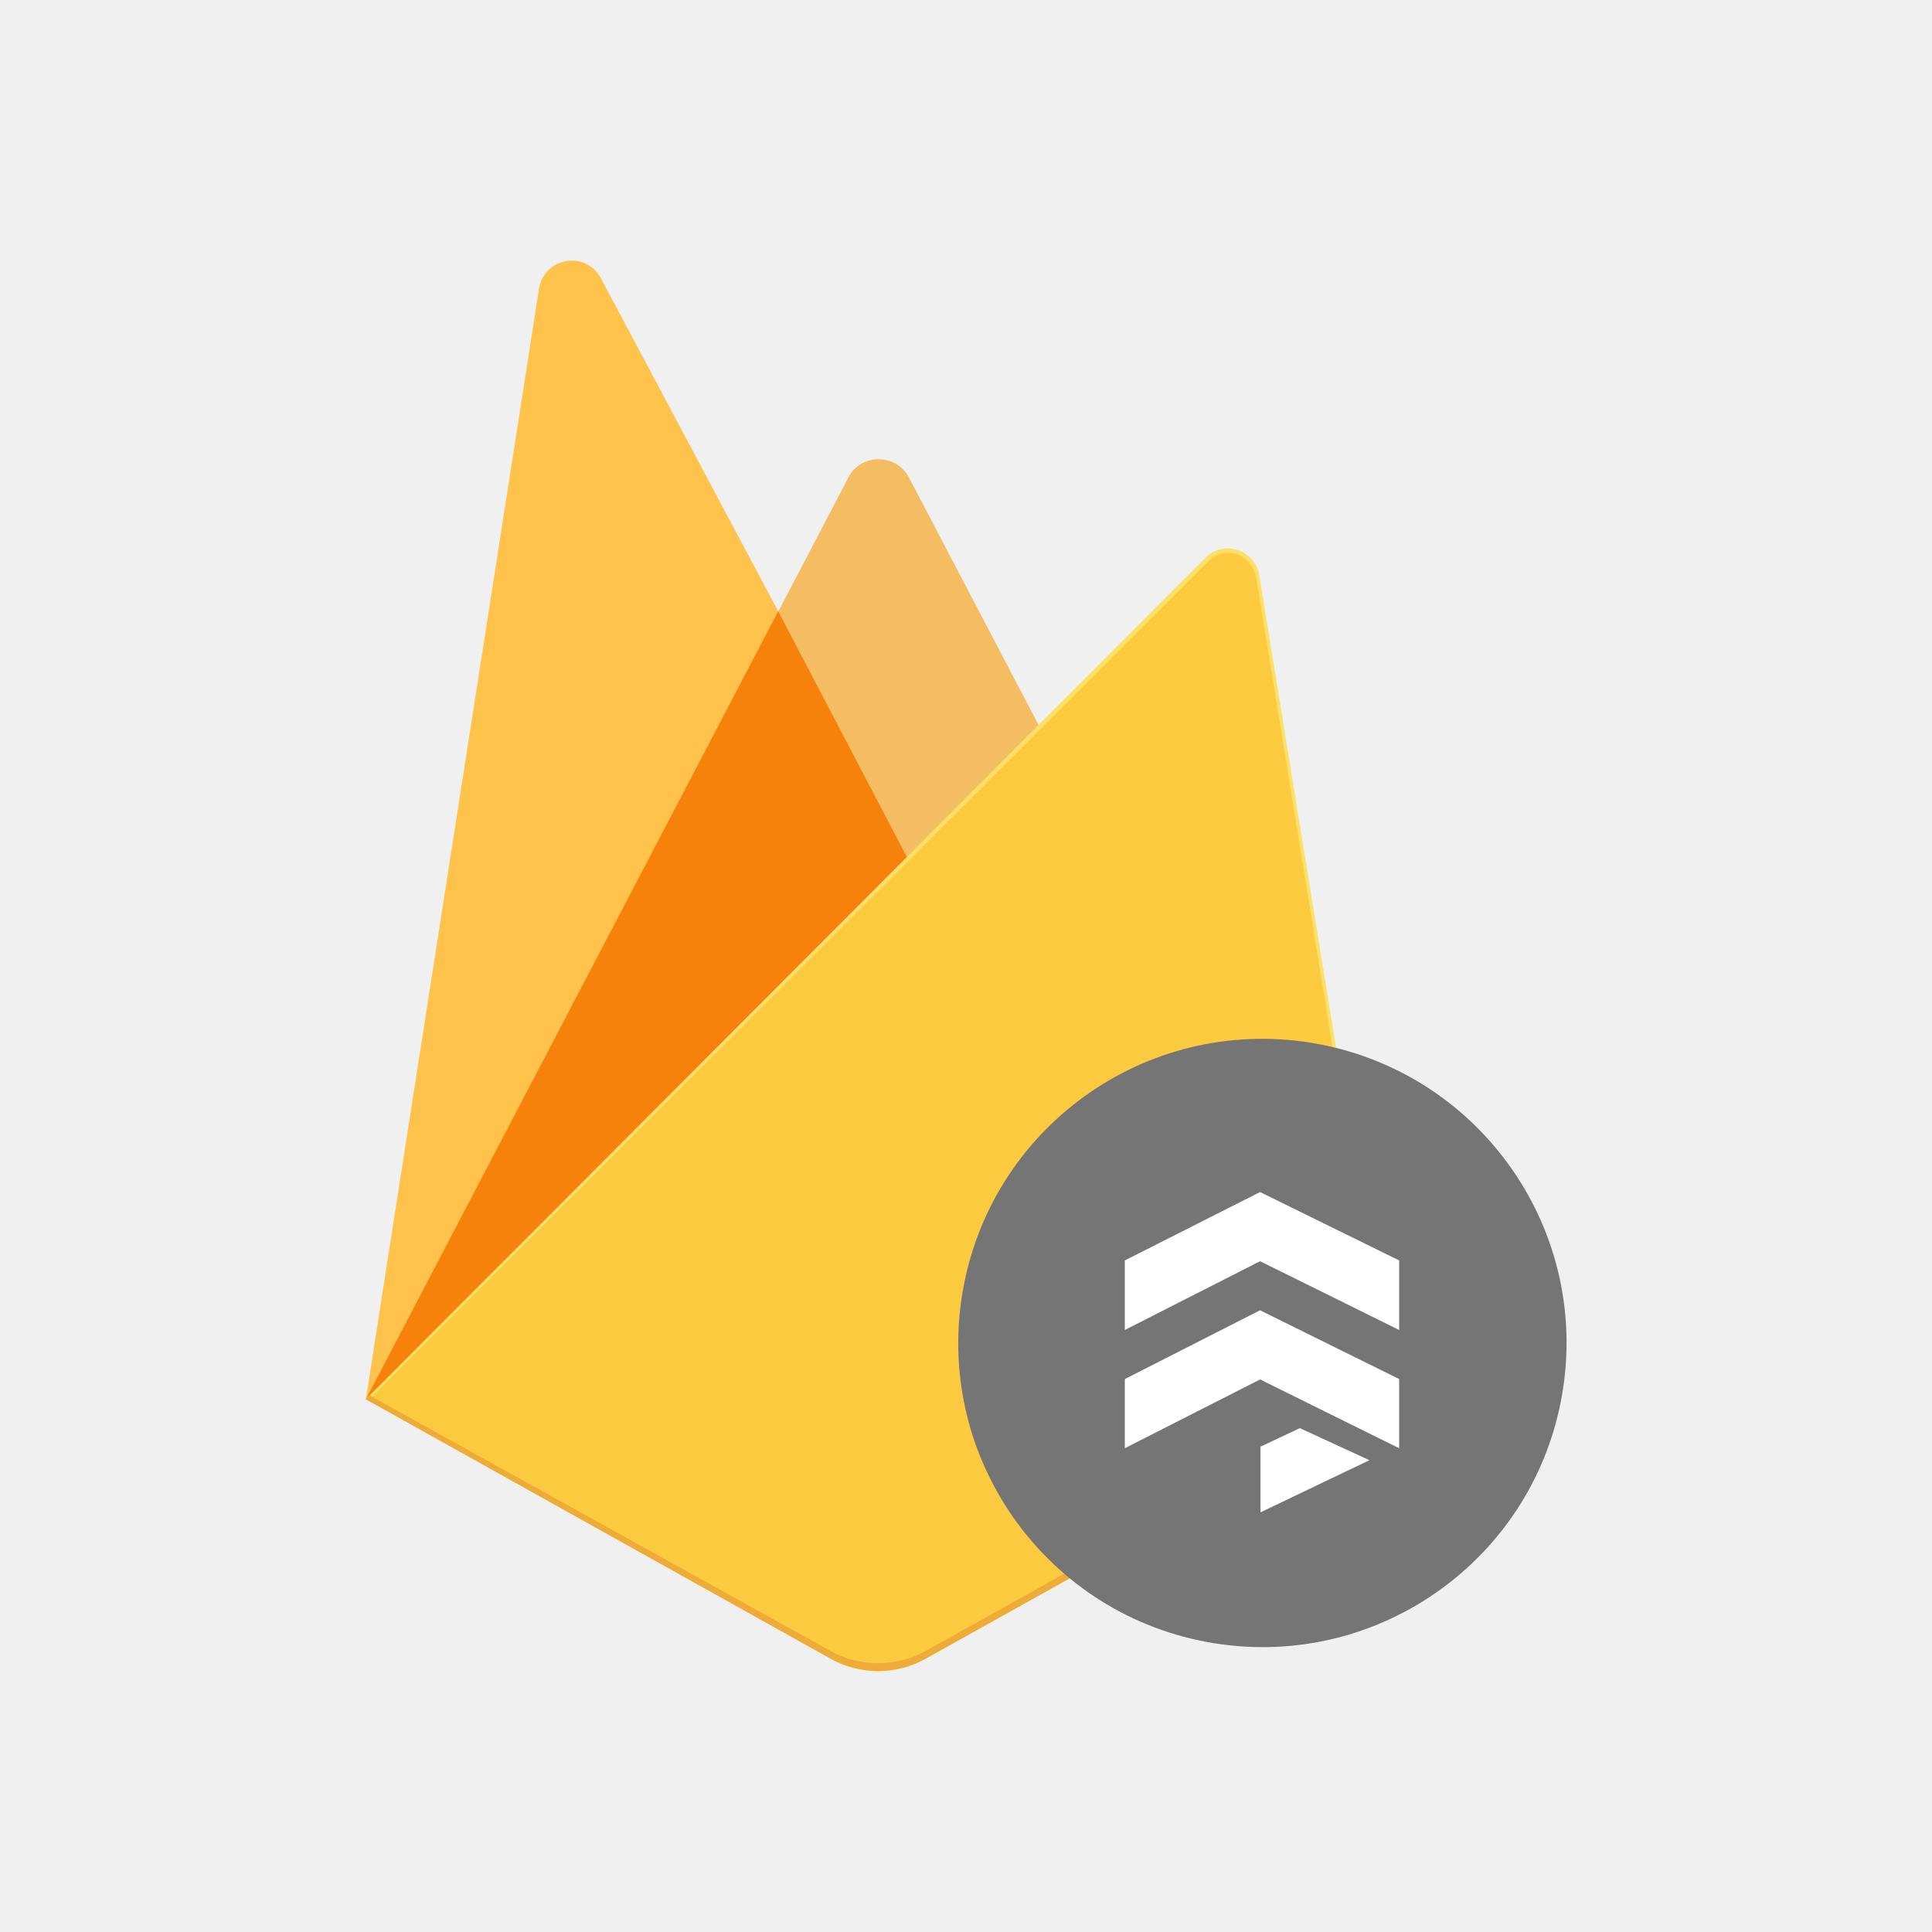
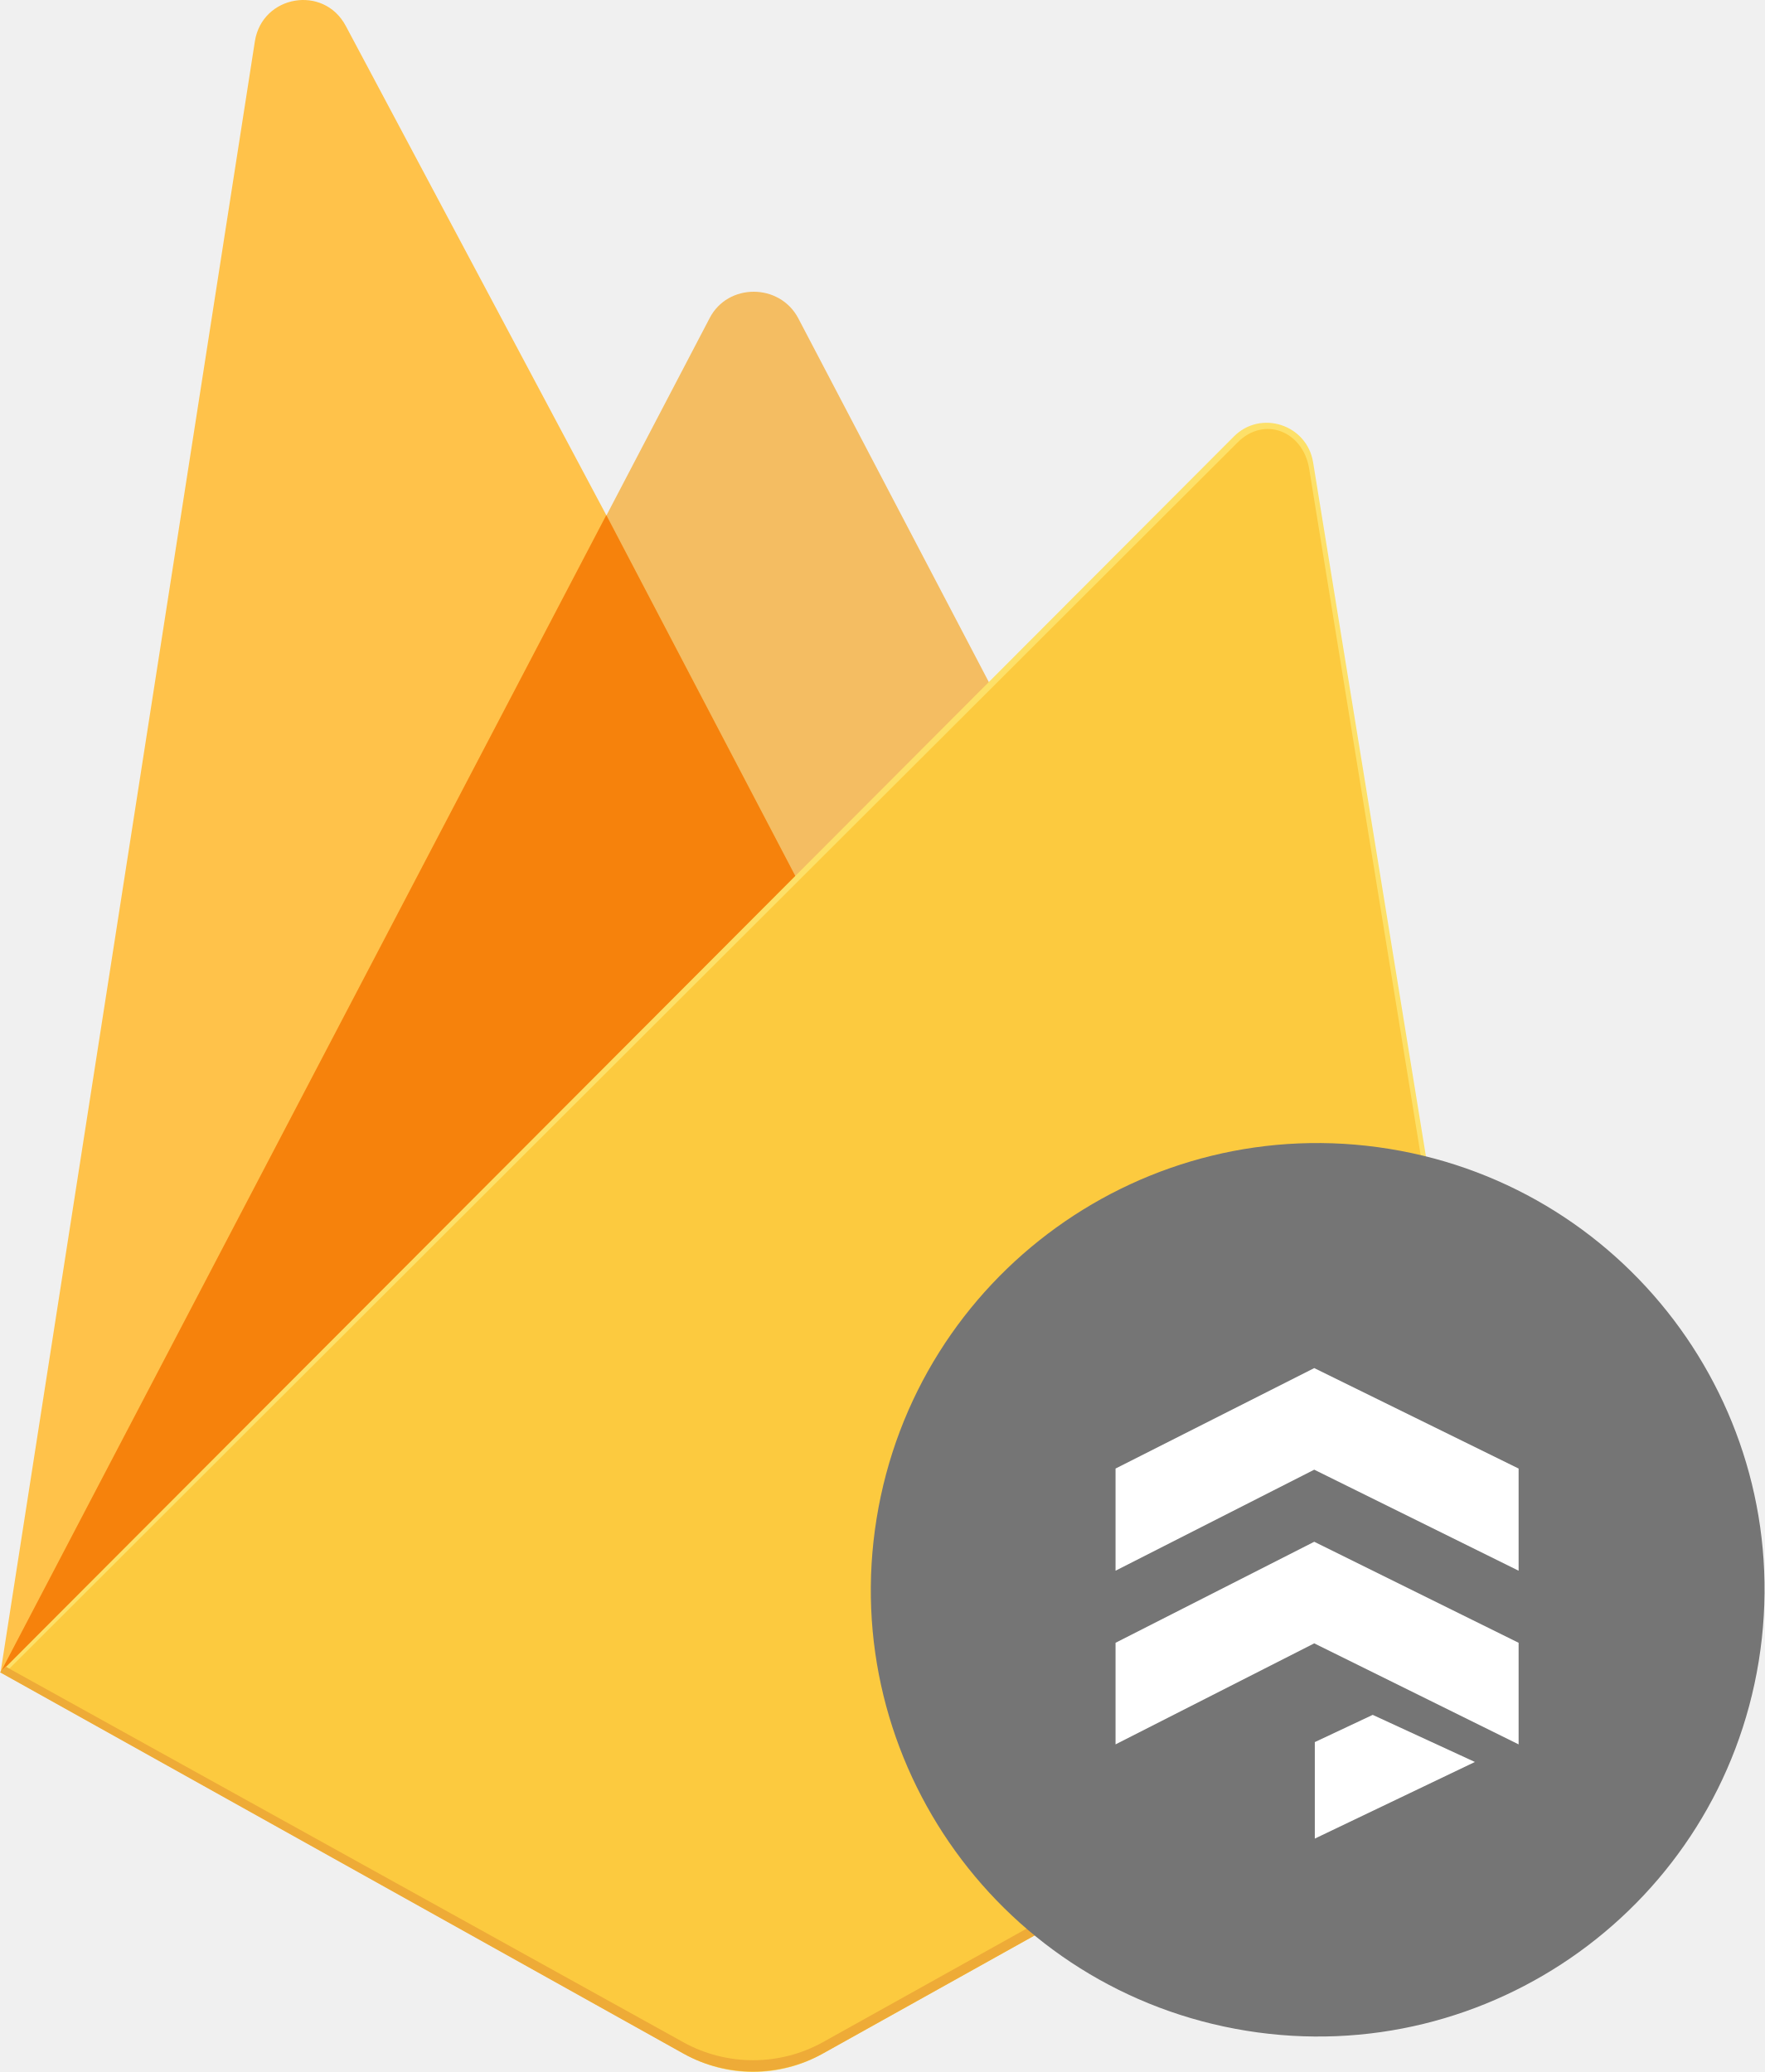
- <svg xmlns="http://www.w3.org/2000/svg" version="1.1" id="Layer_1" x="0px" y="0px" viewBox="0 0 500 500" style="enable-background:new 0 0 500 500;" xml:space="preserve">
-   <style type="text/css">
+ <svg xmlns="http://www.w3.org/2000/svg" version="1.1" id="Layer_1" x="0px" y="0px" viewBox="0 0 310.811 365.078" xml:space="preserve" width="310.811" height="365.078">
+   <defs id="defs539" />
+   <style type="text/css" id="style512">
	.st0{fill:#FFC24A;}
	.st1{fill:#F4BD62;}
	.st2{fill:#F6820C;}
	.st3{fill:#FDE068;}
	.st4{fill:#FCCA3F;}
	.st5{fill:#EEAB37;}
	.st6{fill-rule:evenodd;clip-rule:evenodd;fill:#757575;}
	.st7{fill-rule:evenodd;clip-rule:evenodd;fill:#FFFFFF;}
</style>
-   <g>
-     <path class="st0" d="M94.7,362.1l2.2-3.1l104.5-198.3l0.2-2.1L155.5,72c-3.9-7.3-14.7-5.4-16,2.7L94.7,362.1z" />
-     <path class="st1" d="M235.2,224.1l34.3-35.1l-34.3-65.5c-3.3-6.2-12.4-6.2-15.6,0l-18.3,35v3L235.2,224.1z" />
-     <polygon class="st2" points="94.7,362.1 95.7,361.1 99.3,359.6 233.1,226.4 234.7,221.8 201.4,158.2  " />
-     <path class="st3" d="M239.5,429.3l121-67.5l-34.6-212.9c-1.1-6.7-9.3-9.3-14-4.5L94.7,362.1l120.4,67.2   C222.6,433.6,231.9,433.6,239.5,429.3" />
-     <path class="st4" d="M359.5,361.2L325.2,150c-1.1-6.6-7.9-9.3-12.6-4.6L96,361.7l119,66.5c7.5,4.2,16.7,4.2,24.3,0L359.5,361.2z" />
-     <path class="st5" d="M239.5,427.3c-7.6,4.2-16.9,4.2-24.5,0L95.6,361.1l-1,1L215,429.3c7.6,4.2,16.9,4.2,24.5,0l121-67.5l-0.3-1.8   L239.5,427.3z" />
-     <ellipse transform="matrix(0.1598 -0.9872 0.9872 0.1598 -68.6506 614.5333)" class="st6" cx="326.7" cy="347.6" rx="78.7" ry="78.7" />
-     <polygon class="st7" points="291.1,326.2 326.1,308.5 362.1,326.2 362.1,344.2 326.1,326.4 291.1,344.2  " />
-     <polygon class="st7" points="291.1,356.9 326.1,339.1 362.1,356.9 362.1,374.8 326.1,357 291.1,374.8  " />
-     <polygon class="st7" points="326.2,374.4 336.4,369.6 354.4,377.9 326.2,391.4  " />
+   <g id="g534" transform="translate(-94.6,-67.44741)">
+     <path class="st0" d="M 94.7,362.1 96.9,359 201.4,160.7 201.6,158.6 155.5,72 c -3.9,-7.3 -14.7,-5.4 -16,2.7 z" id="path514" />
+     <path class="st1" d="M 235.2,224.1 269.5,189 235.2,123.5 c -3.3,-6.2 -12.4,-6.2 -15.6,0 l -18.3,35 v 3 z" id="path516" />
+     <polygon class="st2" points="99.3,359.6 233.1,226.4 234.7,221.8 201.4,158.2 94.7,362.1 95.7,361.1 " id="polygon518" />
+     <path class="st3" d="m 239.5,429.3 121,-67.5 -34.6,-212.9 c -1.1,-6.7 -9.3,-9.3 -14,-4.5 L 94.7,362.1 215.1,429.3 c 7.5,4.3 16.8,4.3 24.4,0" id="path520" />
+     <path class="st4" d="M 359.5,361.2 325.2,150 c -1.1,-6.6 -7.9,-9.3 -12.6,-4.6 L 96,361.7 215,428.2 c 7.5,4.2 16.7,4.2 24.3,0 z" id="path522" />
+     <path class="st5" d="m 239.5,427.3 c -7.6,4.2 -16.9,4.2 -24.5,0 l -119.4,-66.2 -1,1 120.4,67.2 c 7.6,4.2 16.9,4.2 24.5,0 l 121,-67.5 -0.3,-1.8 z" id="path524" />
+     <circle transform="matrix(0.1598,-0.9872,0.9872,0.1598,-68.6506,614.5333)" class="st6" cx="326.7" cy="347.6" id="ellipse526" r="78.7" />
+     <polygon class="st7" points="362.1,326.2 362.1,344.2 326.1,326.4 291.1,344.2 291.1,326.2 326.1,308.5 " id="polygon528" />
+     <polygon class="st7" points="362.1,356.9 362.1,374.8 326.1,357 291.1,374.8 291.1,356.9 326.1,339.1 " id="polygon530" />
+     <polygon class="st7" points="354.4,377.9 326.2,391.4 326.2,374.4 336.4,369.6 " id="polygon532" />
  </g>
</svg>
